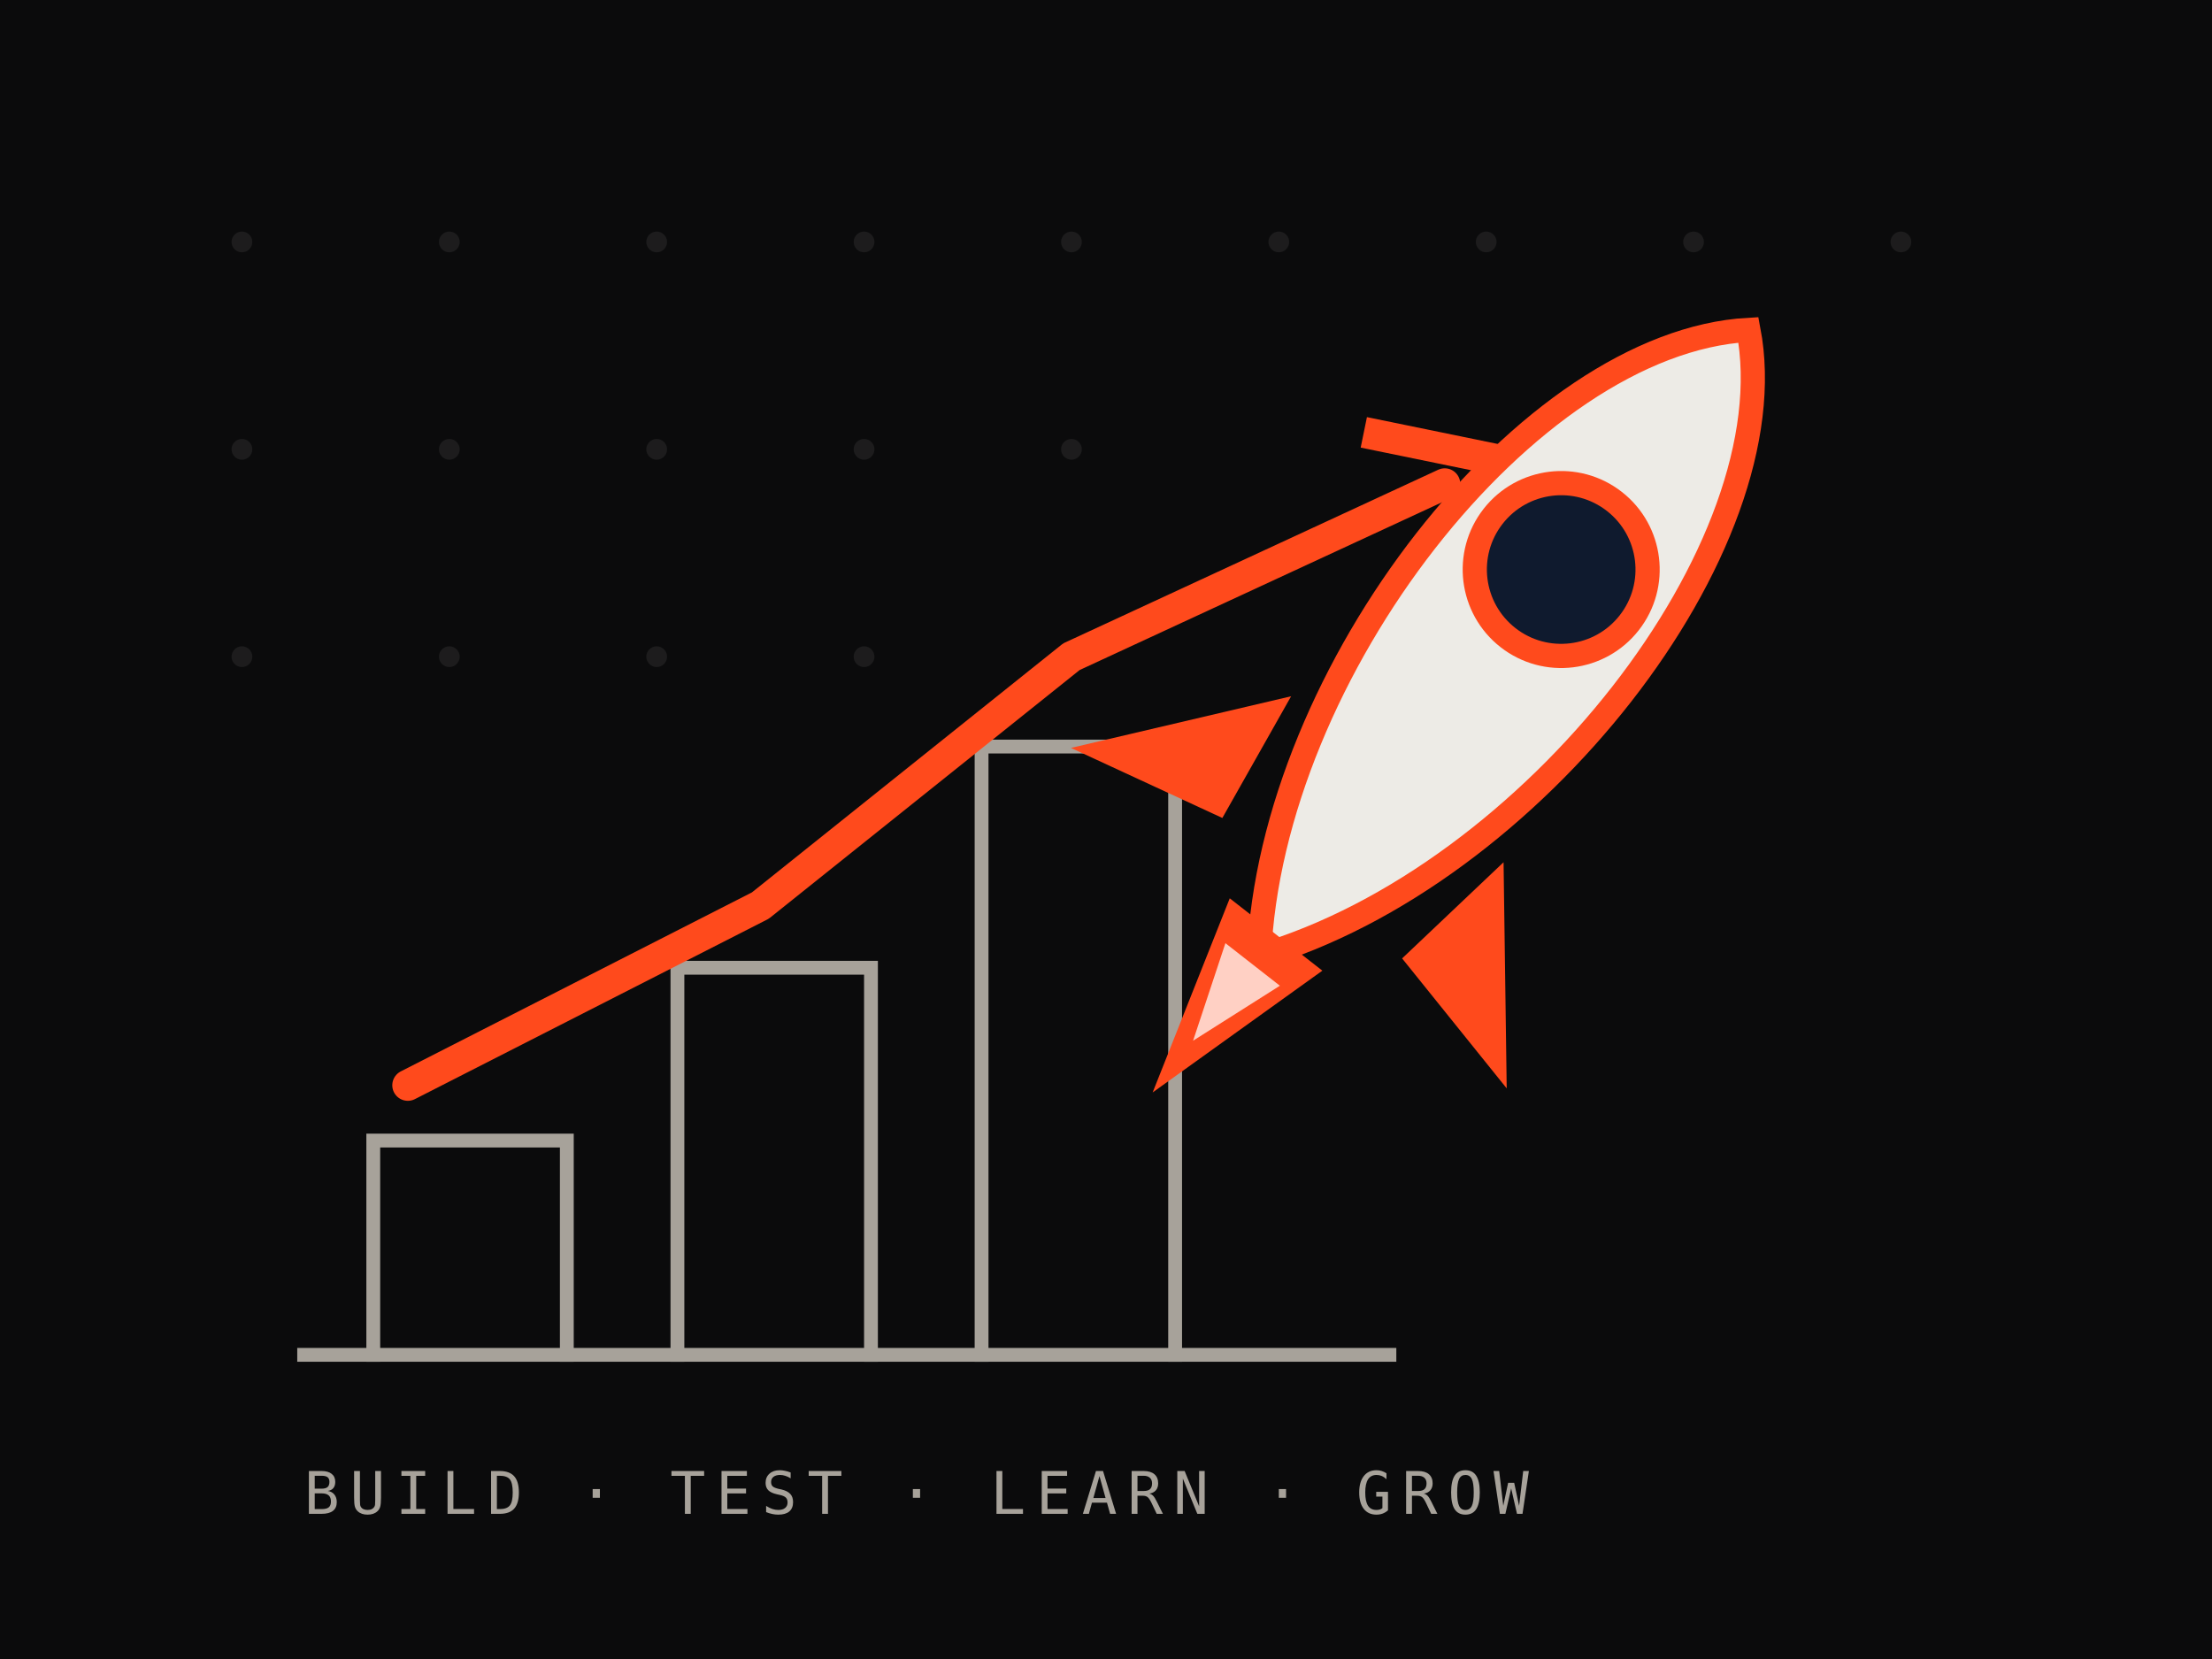
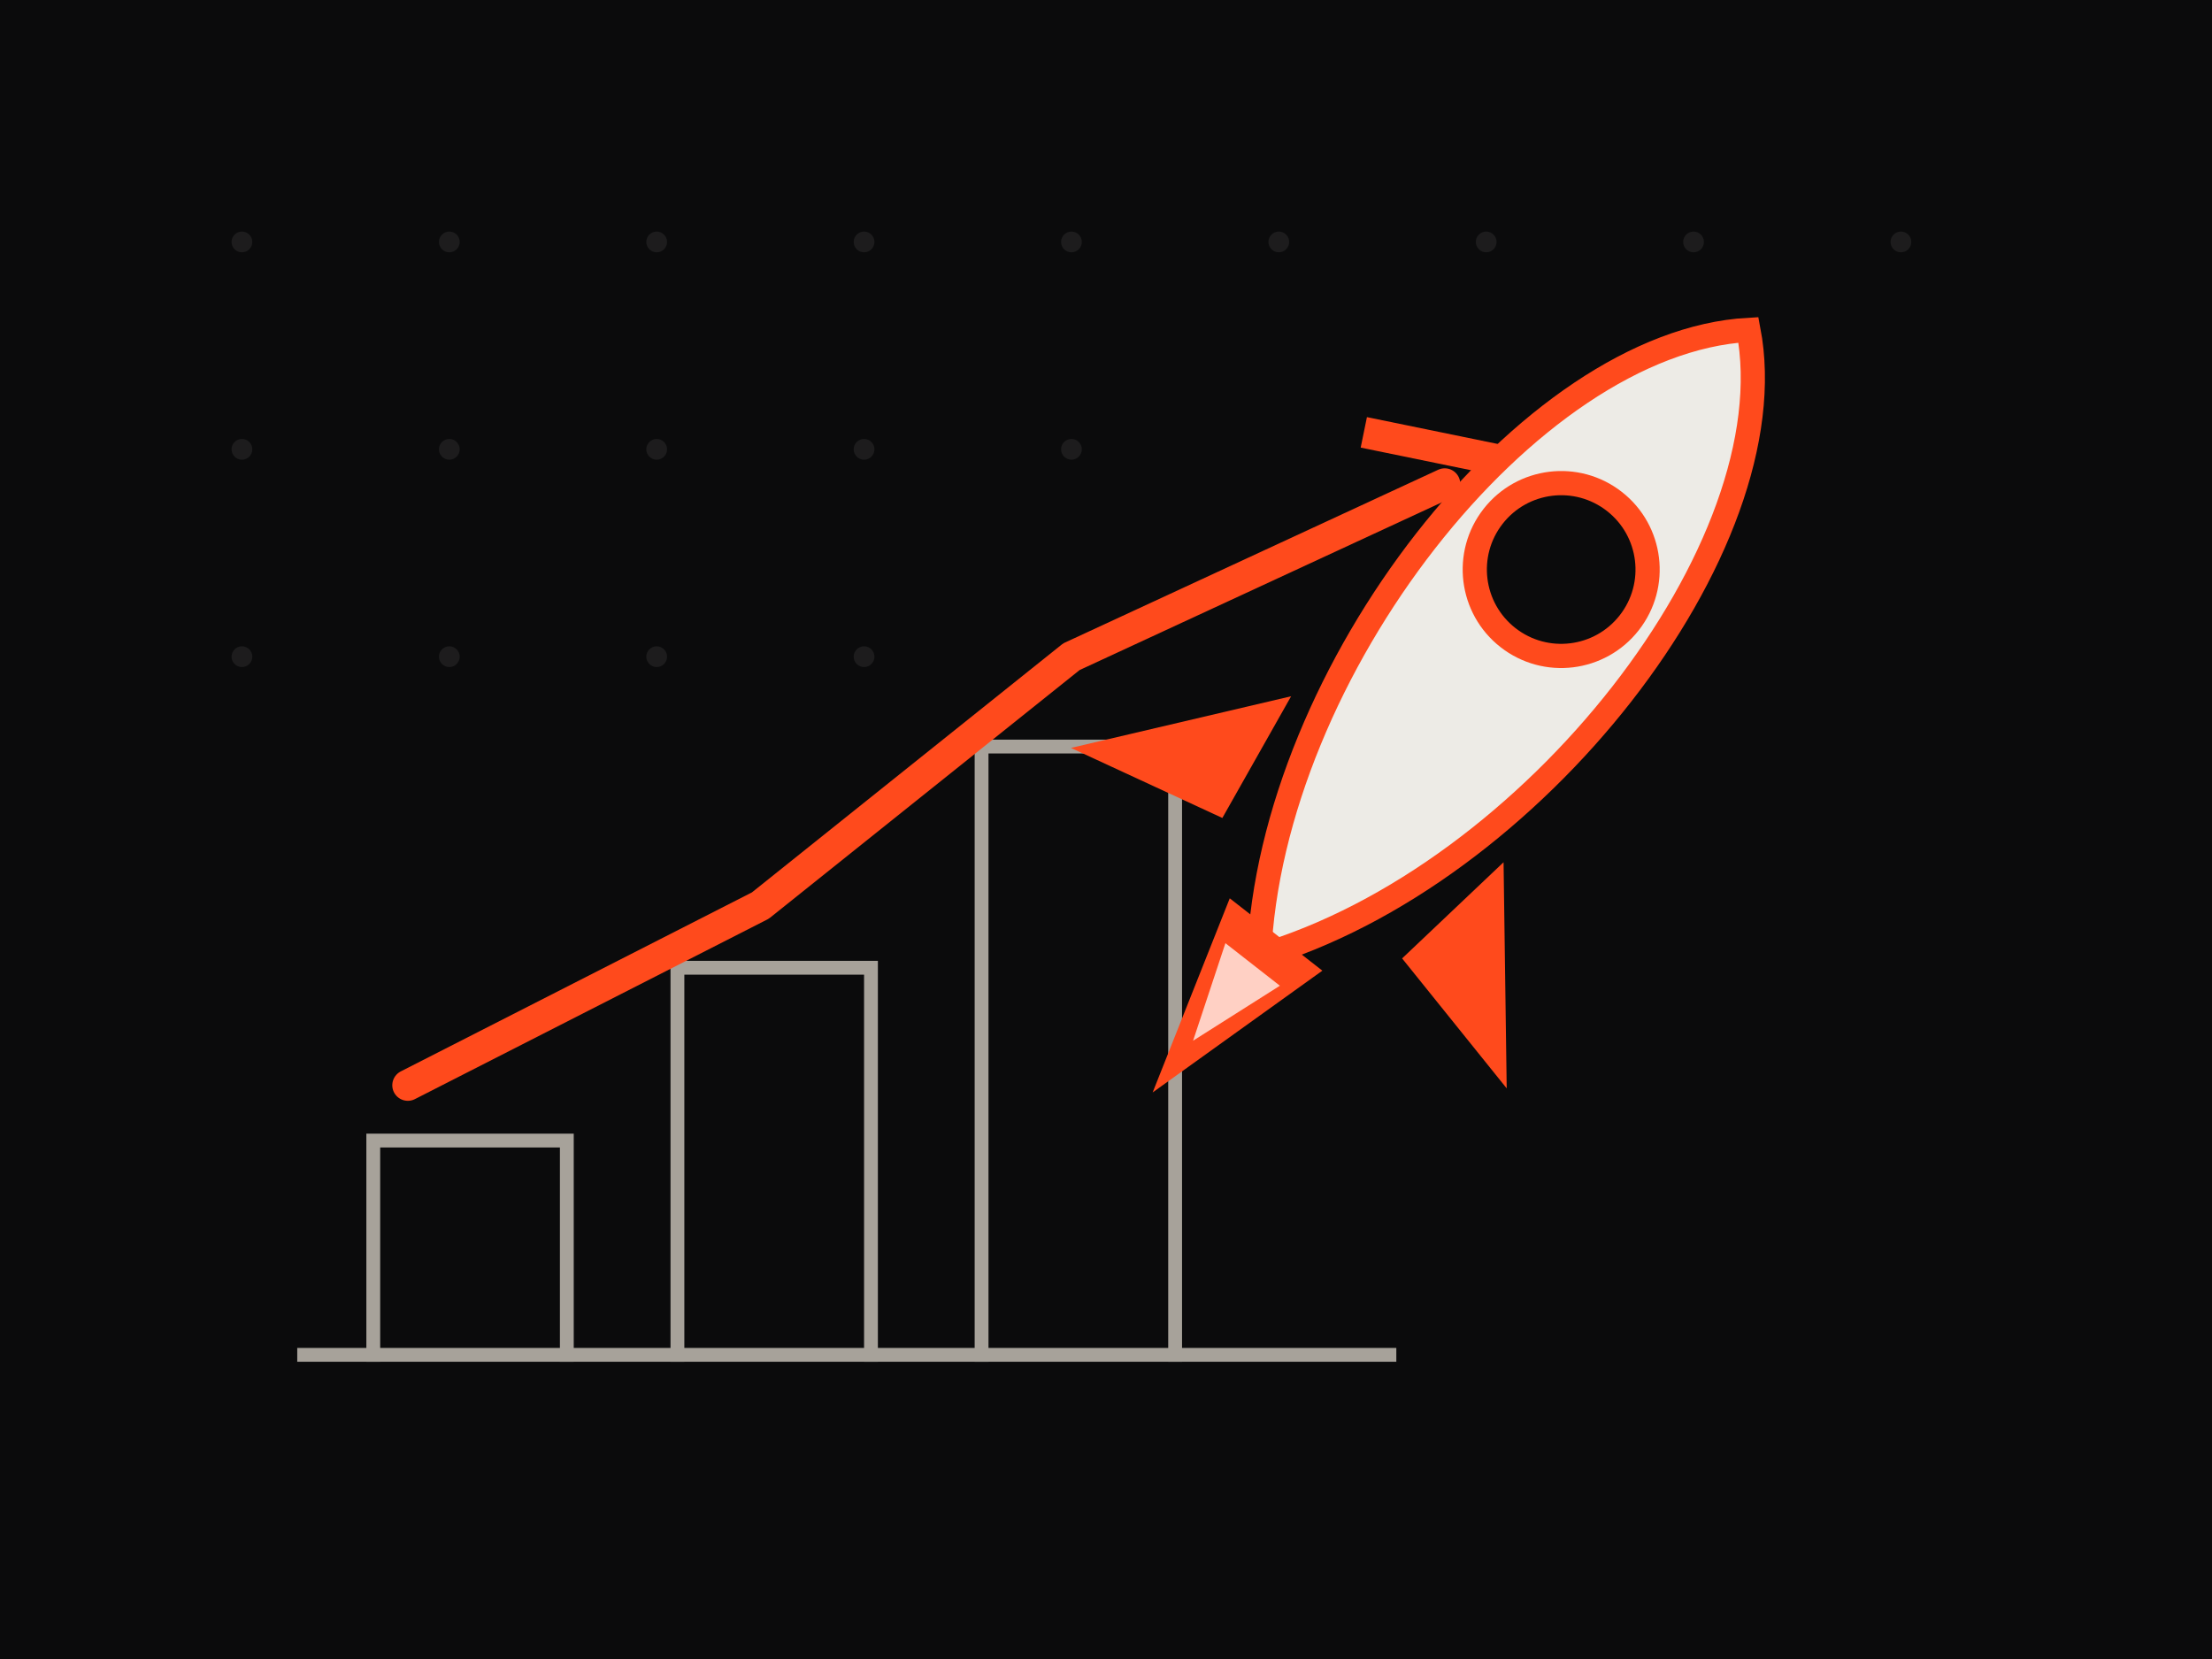
<svg xmlns="http://www.w3.org/2000/svg" viewBox="0 0 640 480" role="img" aria-labelledby="title desc">
  <rect width="640" height="480" fill="#0B0B0C" />
  <g fill="#EDEBE6" opacity=".08">
    <circle cx="70" cy="70" r="3" />
    <circle cx="130" cy="70" r="3" />
    <circle cx="190" cy="70" r="3" />
    <circle cx="250" cy="70" r="3" />
    <circle cx="310" cy="70" r="3" />
    <circle cx="370" cy="70" r="3" />
    <circle cx="430" cy="70" r="3" />
    <circle cx="490" cy="70" r="3" />
    <circle cx="550" cy="70" r="3" />
    <circle cx="70" cy="130" r="3" />
    <circle cx="130" cy="130" r="3" />
    <circle cx="190" cy="130" r="3" />
    <circle cx="250" cy="130" r="3" />
    <circle cx="310" cy="130" r="3" />
    <circle cx="70" cy="190" r="3" />
    <circle cx="130" cy="190" r="3" />
    <circle cx="190" cy="190" r="3" />
    <circle cx="250" cy="190" r="3" />
  </g>
  <g stroke="#A7A29A" stroke-width="4" fill="none" stroke-linecap="square">
    <path d="M88 392H402" />
    <path d="M108 392V330H164V392" />
    <path d="M196 392V280H252V392" />
    <path d="M284 392V216H340V392" />
  </g>
  <path d="M118 314L220 262L310 190L418 140" fill="none" stroke="#FF4A1C" stroke-width="9" stroke-linecap="round" stroke-linejoin="round" />
  <path d="M399 126L438 134L417 167" fill="none" stroke="#FF4A1C" stroke-width="9" stroke-linecap="square" stroke-linejoin="miter" />
  <g transform="rotate(38 432 190)">
    <path d="M432 70C480 112 480 233 432 300C384 233 384 112 432 70Z" fill="#EDEBE6" stroke="#FF4A1C" stroke-width="7" />
-     <circle cx="432" cy="158" r="25" fill="#0F1A2E" stroke="#FF4A1C" stroke-width="7" />
+     <circle cx="432" cy="158" r="25" fill="#0B0B0C" stroke="#FF4A1C" stroke-width="7" />
    <path d="M393 235L352 286L399 275" fill="#FF4A1C" />
    <path d="M471 235L512 286L465 275" fill="#FF4A1C" />
    <path d="M415 292L432 350L449 292" fill="#FF4A1C" />
    <path d="M422 303L432 331L442 303" fill="#FFD0C4" />
  </g>
-   <text x="88" y="438" fill="#A7A29A" font-family="monospace" font-size="17" letter-spacing="3">BUILD · TEST · LEARN · GROW</text>
</svg>
